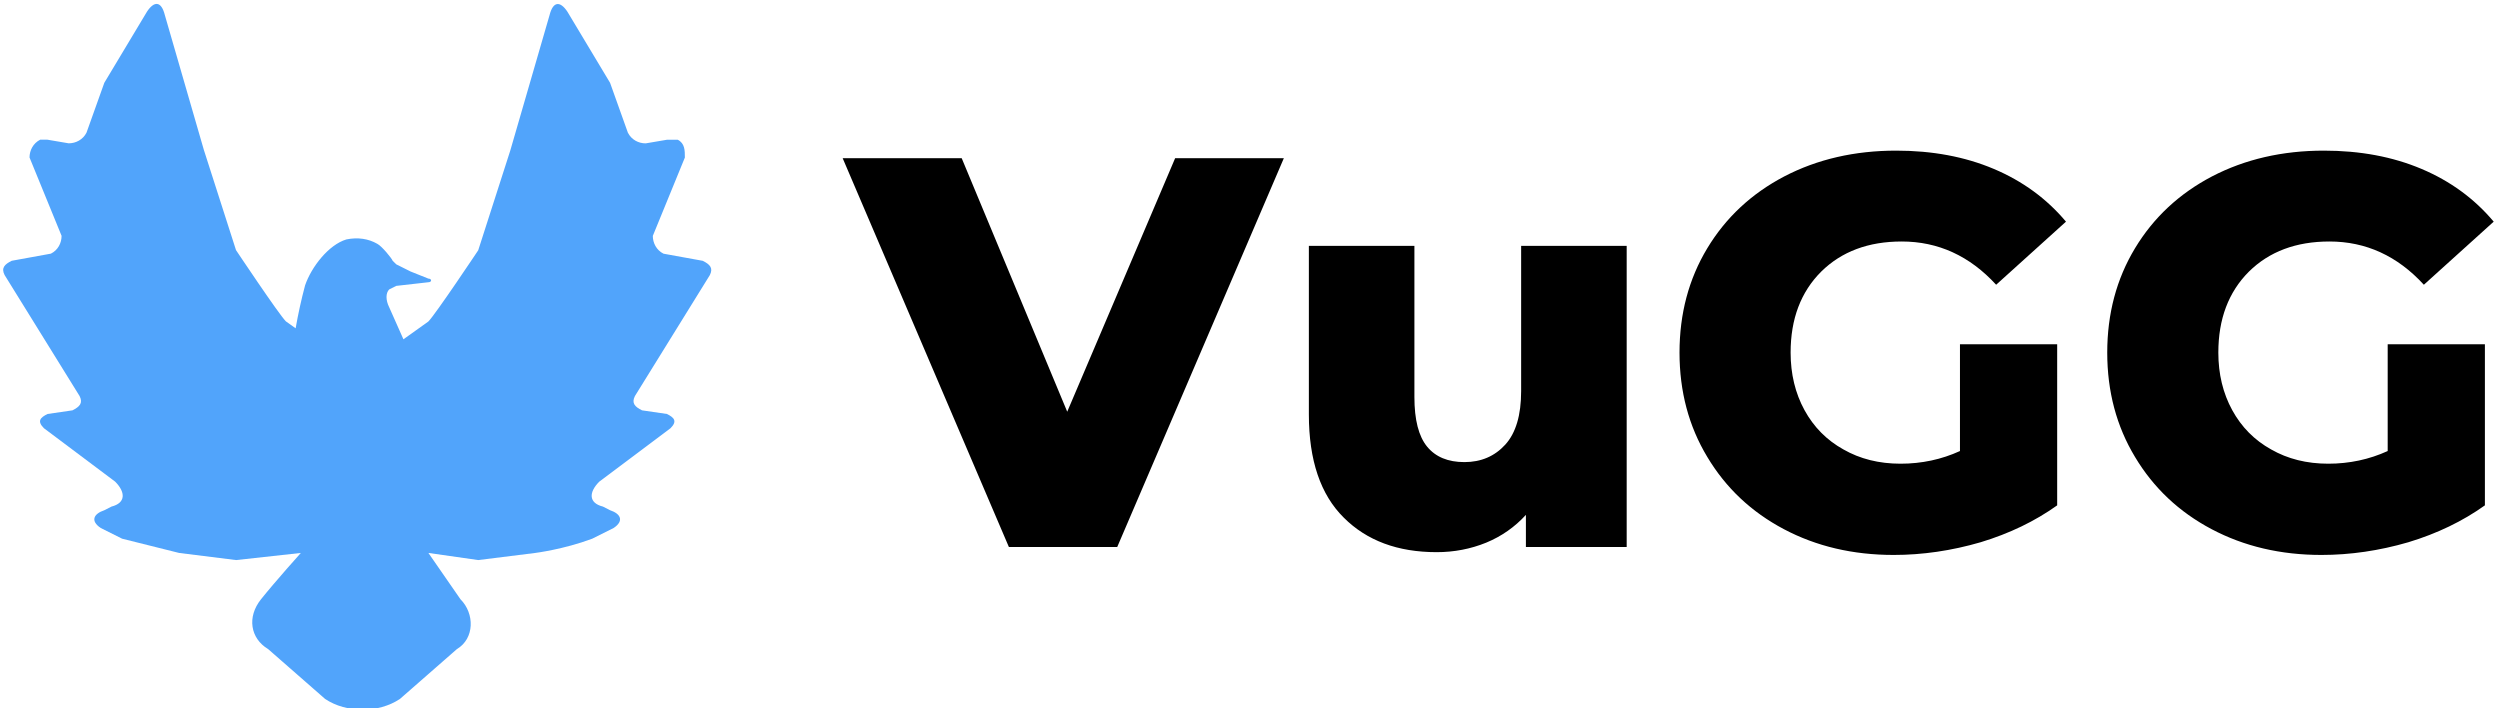
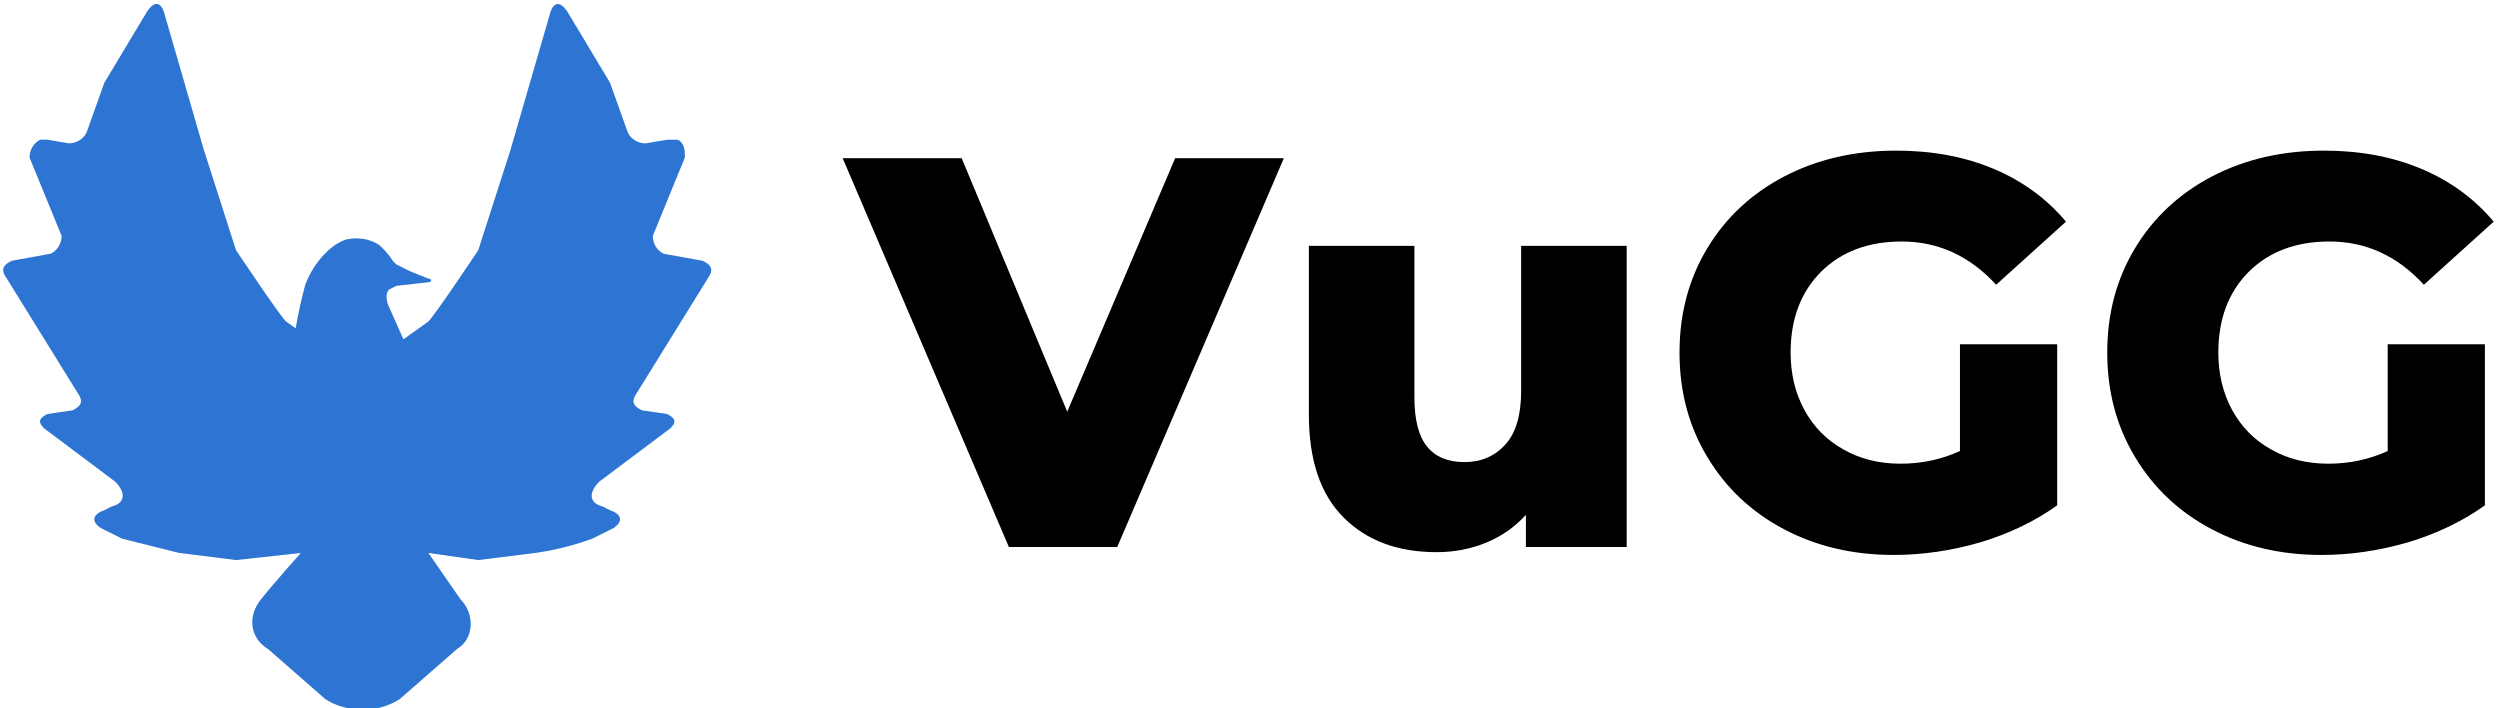
<svg xmlns="http://www.w3.org/2000/svg" viewBox="0 0 371 105">
  <path d="M174.392 23.473h16.133l-24.73 57.704H149.72l-24.67-57.704h17.664l15.662 37.625 16.016-37.625zm51.344 13.013H241.4v44.69h-14.956v-4.77q-2.473 2.71-5.888 4.122-3.474 1.413-7.36 1.413-8.656 0-13.778-5.123-5.182-5.123-5.182-15.31V36.486h15.662V58.92q0 5.064 1.884 7.36 1.884 2.296 5.535 2.296 3.7 0 6.065-2.59 2.355-2.59 2.355-7.95v-21.55zm65.123 30.442v-15.84h14.426v23.906q-4.946 3.533-11.364 5.476-6.477 1.884-12.895 1.884-9.068 0-16.3-3.827-7.242-3.827-11.364-10.716-4.122-6.83-4.122-15.486 0-8.656 4.122-15.486 4.122-6.83 11.423-10.658 7.36-3.827 16.605-3.827 8.067 0 14.485 2.71 6.418 2.71 10.716 7.83l-10.363 9.362q-5.888-6.418-14.014-6.418-7.42 0-11.953 4.475-4.534 4.534-4.534 12.012 0 4.77 2.06 8.538 2.06 3.768 5.77 5.83 3.7 2.12 8.48 2.12 4.71 0 8.832-1.884zm63.474 0v-15.84h14.426v23.906q-4.946 3.533-11.364 5.476-6.477 1.884-12.895 1.884-9.068 0-16.3-3.827-7.242-3.827-11.364-10.716-4.122-6.83-4.122-15.486 0-8.656 4.122-15.486 4.122-6.83 11.423-10.658 7.36-3.827 16.605-3.827 8.067 0 14.485 2.71 6.418 2.71 10.716 7.83l-10.363 9.362q-5.888-6.418-14.014-6.418-7.42 0-11.953 4.475-4.534 4.534-4.534 12.012 0 4.77 2.06 8.538 2.06 3.768 5.77 5.83 3.7 2.12 8.48 2.12 4.7 0 8.832-1.884z" fill="#000" />
-   <path d="M28.628 21.086l4.4 13.72s5.88 8.818 6.86 9.8l1.345.96a69.62 69.62 0 0 1 1.301-5.911c.87-2.535 3.23-5.577 5.677-6.317 1.572-.323 3.04-.1 4.252.6.637.322 2.02 2.03 2.122 2.34l.5.49 1.96.98 2.45.98c.5 0 .5.5 0 .5l-4.41.5-.98.49c-.49.5-.49 1.47 0 2.45l1.96 4.41 3.43-2.45c.98-.98 6.86-9.8 6.86-9.8l4.41-13.72 5.4-18.617c.49-1.96 1.47-1.96 2.45-.5l5.88 9.8 2.45 6.86c.5.98 1.47 1.47 2.45 1.47l2.94-.5h1.47c.98.5.98 1.47.98 2.45l-4.41 10.778c0 .98.5 1.96 1.47 2.45l5.4.98c.98.49 1.47.98.98 1.96L87.91 54.892c-.49.98 0 1.47.98 1.96l3.43.5c.98.49 1.47.98.49 1.96l-9.8 7.35c-1.47 1.47-1.47 2.94.5 3.43l.98.5c1.47.49 1.96 1.47.49 2.45l-2.94 1.47c-3.92 1.47-7.84 1.96-7.84 1.96l-7.84.98-6.86-.98 4.41 6.37c1.96 1.96 1.96 5.4-.49 6.86l-7.84 6.86c-2.94 1.96-7.348 1.96-10.288 0l-7.84-6.86c-2.45-1.47-2.94-4.41-.98-6.86s5.478-6.37 5.478-6.37l-8.907.98-7.84-.98-7.84-1.96-2.94-1.47c-1.47-.98-.98-1.96.5-2.45l.98-.5c1.96-.5 1.96-1.96.5-3.43l-9.8-7.35c-.98-.98-.5-1.47.5-1.96l3.43-.5c.98-.5 1.47-.98.98-1.96L1.192 38.234c-.5-.98 0-1.47.98-1.96l5.39-.98c.98-.49 1.47-1.47 1.47-2.45l-4.41-10.78c0-.98.5-1.96 1.47-2.45h.98l2.94.5c.98 0 1.96-.5 2.45-1.47l2.45-6.86 5.88-9.8c.98-1.47 1.96-1.47 2.45.5l5.388 18.618z" transform="matrix(1.078623 0 0 1.078623 -.603194 -.427401)" fill="#51a4fb" />
+   <path d="M28.628 21.086l4.4 13.72s5.88 8.818 6.86 9.8l1.345.96a69.62 69.62 0 0 1 1.301-5.911c.87-2.535 3.23-5.577 5.677-6.317 1.572-.323 3.04-.1 4.252.6.637.322 2.02 2.03 2.122 2.34l.5.49 1.96.98 2.45.98c.5 0 .5.5 0 .5l-4.41.5-.98.49c-.49.5-.49 1.47 0 2.45l1.96 4.41 3.43-2.45c.98-.98 6.86-9.8 6.86-9.8l4.41-13.72 5.4-18.617c.49-1.96 1.47-1.96 2.45-.5l5.88 9.8 2.45 6.86c.5.98 1.47 1.47 2.45 1.47l2.94-.5h1.47c.98.5.98 1.47.98 2.45l-4.41 10.778c0 .98.5 1.96 1.47 2.45l5.4.98c.98.49 1.47.98.98 1.96L87.91 54.892c-.49.98 0 1.47.98 1.96l3.43.5c.98.49 1.47.98.49 1.96l-9.8 7.35c-1.47 1.47-1.47 2.94.5 3.43l.98.5c1.47.49 1.96 1.47.49 2.45l-2.94 1.47c-3.92 1.47-7.84 1.96-7.84 1.96l-7.84.98-6.86-.98 4.41 6.37c1.96 1.96 1.96 5.4-.49 6.86l-7.84 6.86c-2.94 1.96-7.348 1.96-10.288 0l-7.84-6.86c-2.45-1.47-2.94-4.41-.98-6.86s5.478-6.37 5.478-6.37l-8.907.98-7.84-.98-7.84-1.96-2.94-1.47c-1.47-.98-.98-1.96.5-2.45l.98-.5c1.96-.5 1.96-1.96.5-3.43l-9.8-7.35c-.98-.98-.5-1.47.5-1.96l3.43-.5c.98-.5 1.47-.98.98-1.96L1.192 38.234c-.5-.98 0-1.47.98-1.96l5.39-.98c.98-.49 1.47-1.47 1.47-2.45l-4.41-10.78c0-.98.5-1.96 1.47-2.45h.98l2.94.5c.98 0 1.96-.5 2.45-1.47l2.45-6.86 5.88-9.8c.98-1.47 1.96-1.47 2.45.5l5.388 18.618z" transform="matrix(1.078623 0 0 1.078623 -.603194 -.427401)" fill="#2e75d3" />
</svg>
